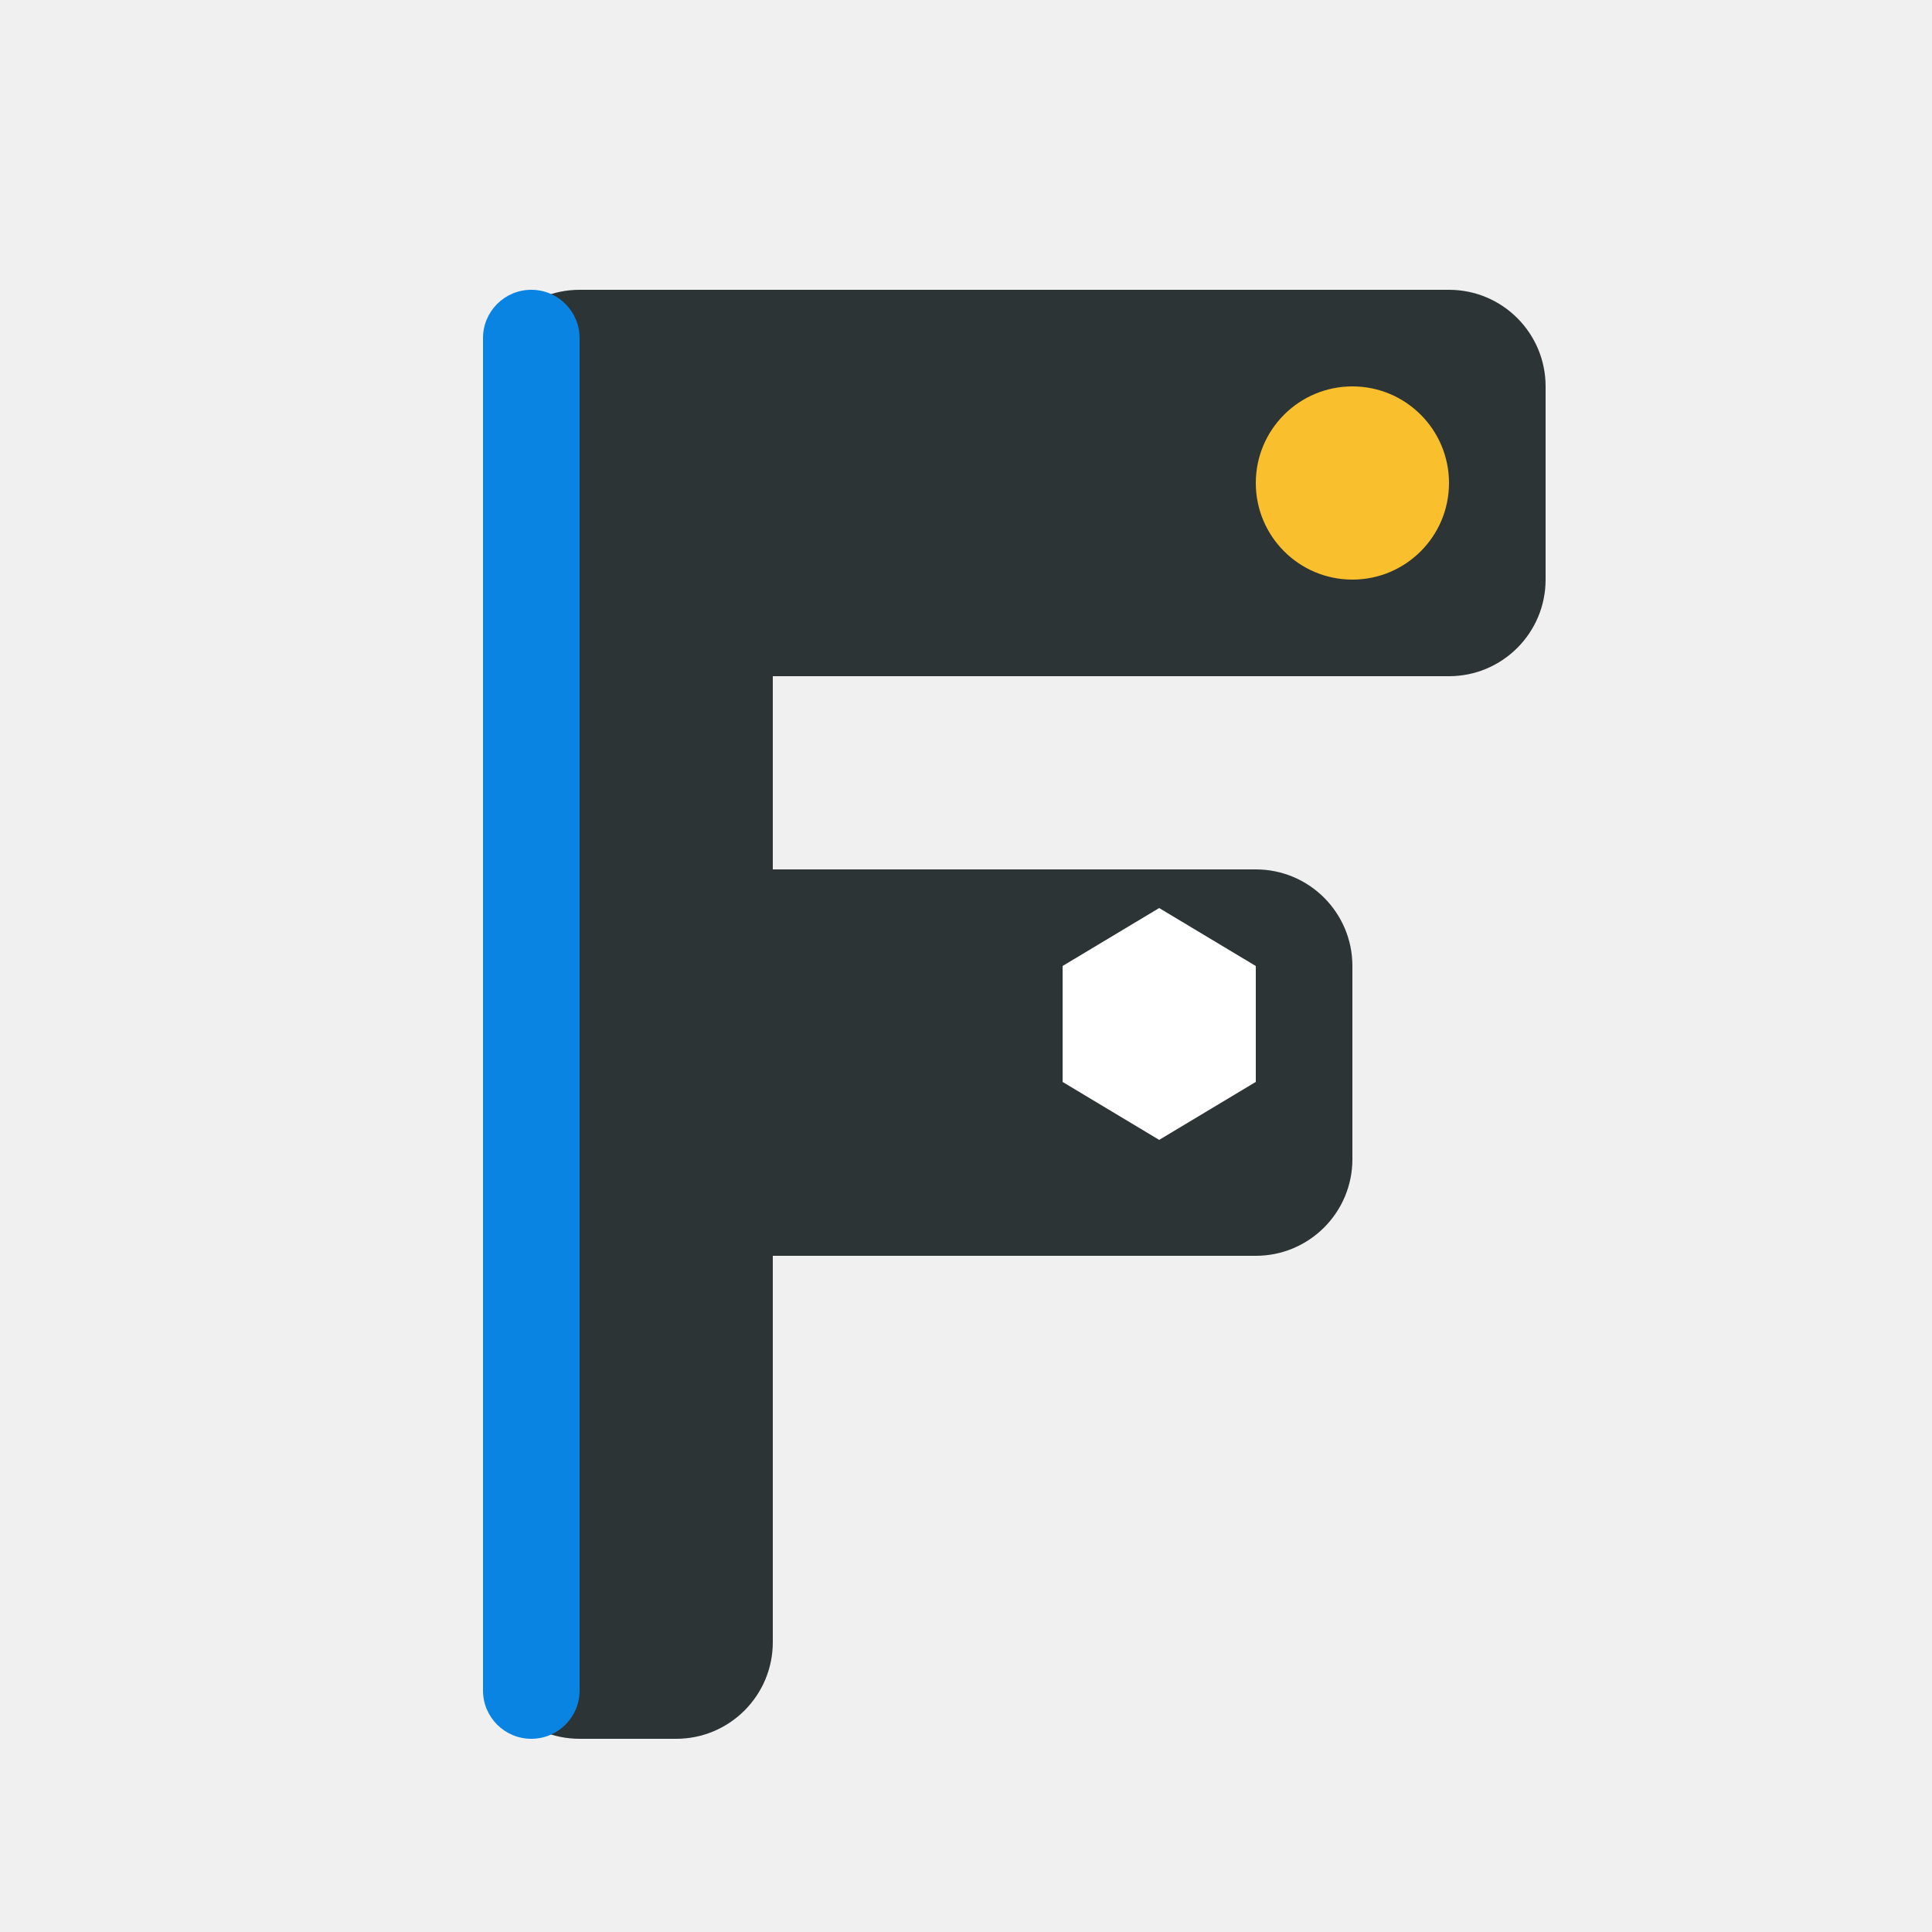
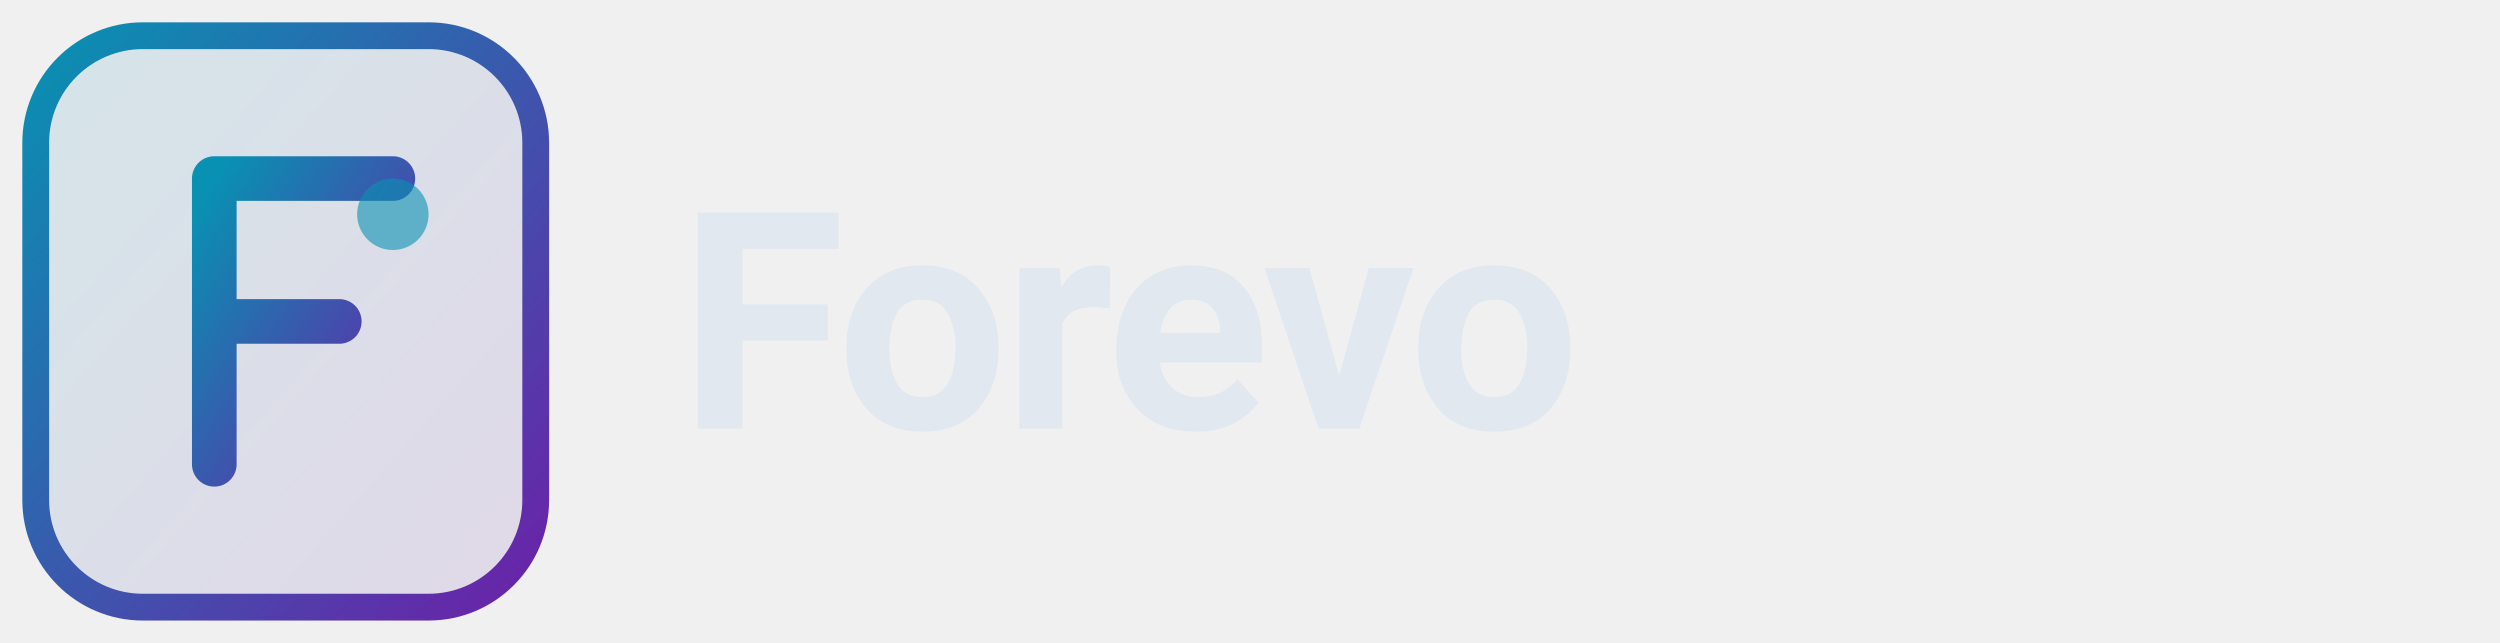
- <svg xmlns="http://www.w3.org/2000/svg" width="100" height="100" viewBox="0 0 100 100" fill="none">
-   <path d="M25 20C25 17.239 27.239 15 30 15H75C77.761 15 80 17.239 80 20V30C80 32.761 77.761 35 75 35H40V45H65C67.761 45 70 47.239 70 50V60C70 62.761 67.761 65 65 65H40V85C40 87.761 37.761 90 35 90H30C27.239 90 25 87.761 25 85V20Z" fill="#2D3436" />
-   <circle cx="70" cy="25" r="5" fill="#FABF2C" />
-   <path d="M55 50L60 47L65 50V56L60 59L55 56V50Z" fill="white" />
-   <rect x="25" y="15" width="5" height="75" rx="2.5" fill="#0984E3" />
+ <svg xmlns="http://www.w3.org/2000/svg" width="140" height="36" viewBox="0 0 140 36" fill="none">
+   <defs>
+     <linearGradient id="fg" x1="0" y1="0" x2="1" y2="1">
+       <stop offset="0%" stop-color="#0891B2" />
+       <stop offset="100%" stop-color="#6B21A8" />
+     </linearGradient>
+   </defs>
+   <rect x="2" y="2" width="28" height="32" rx="6" fill="url(#fg)" opacity="0.12" />
+   <rect x="2" y="2" width="28" height="32" rx="6" stroke="url(#fg)" stroke-width="1.5" />
+   <path d="M12 10h10M12 10v16M12 18h7" stroke="url(#fg)" stroke-width="2.5" stroke-linecap="round" stroke-linejoin="round" />
+   <circle cx="22" cy="12" r="2" fill="#0891B2" opacity="0.6" />
+   <text x="38" y="24" font-family="system-ui, -apple-system, 'Segoe UI', Roboto, 'Helvetica Neue', sans-serif" font-size="17" font-weight="700" letter-spacing="-0.3" fill="#E2E8F0">Forevo</text>
</svg>
